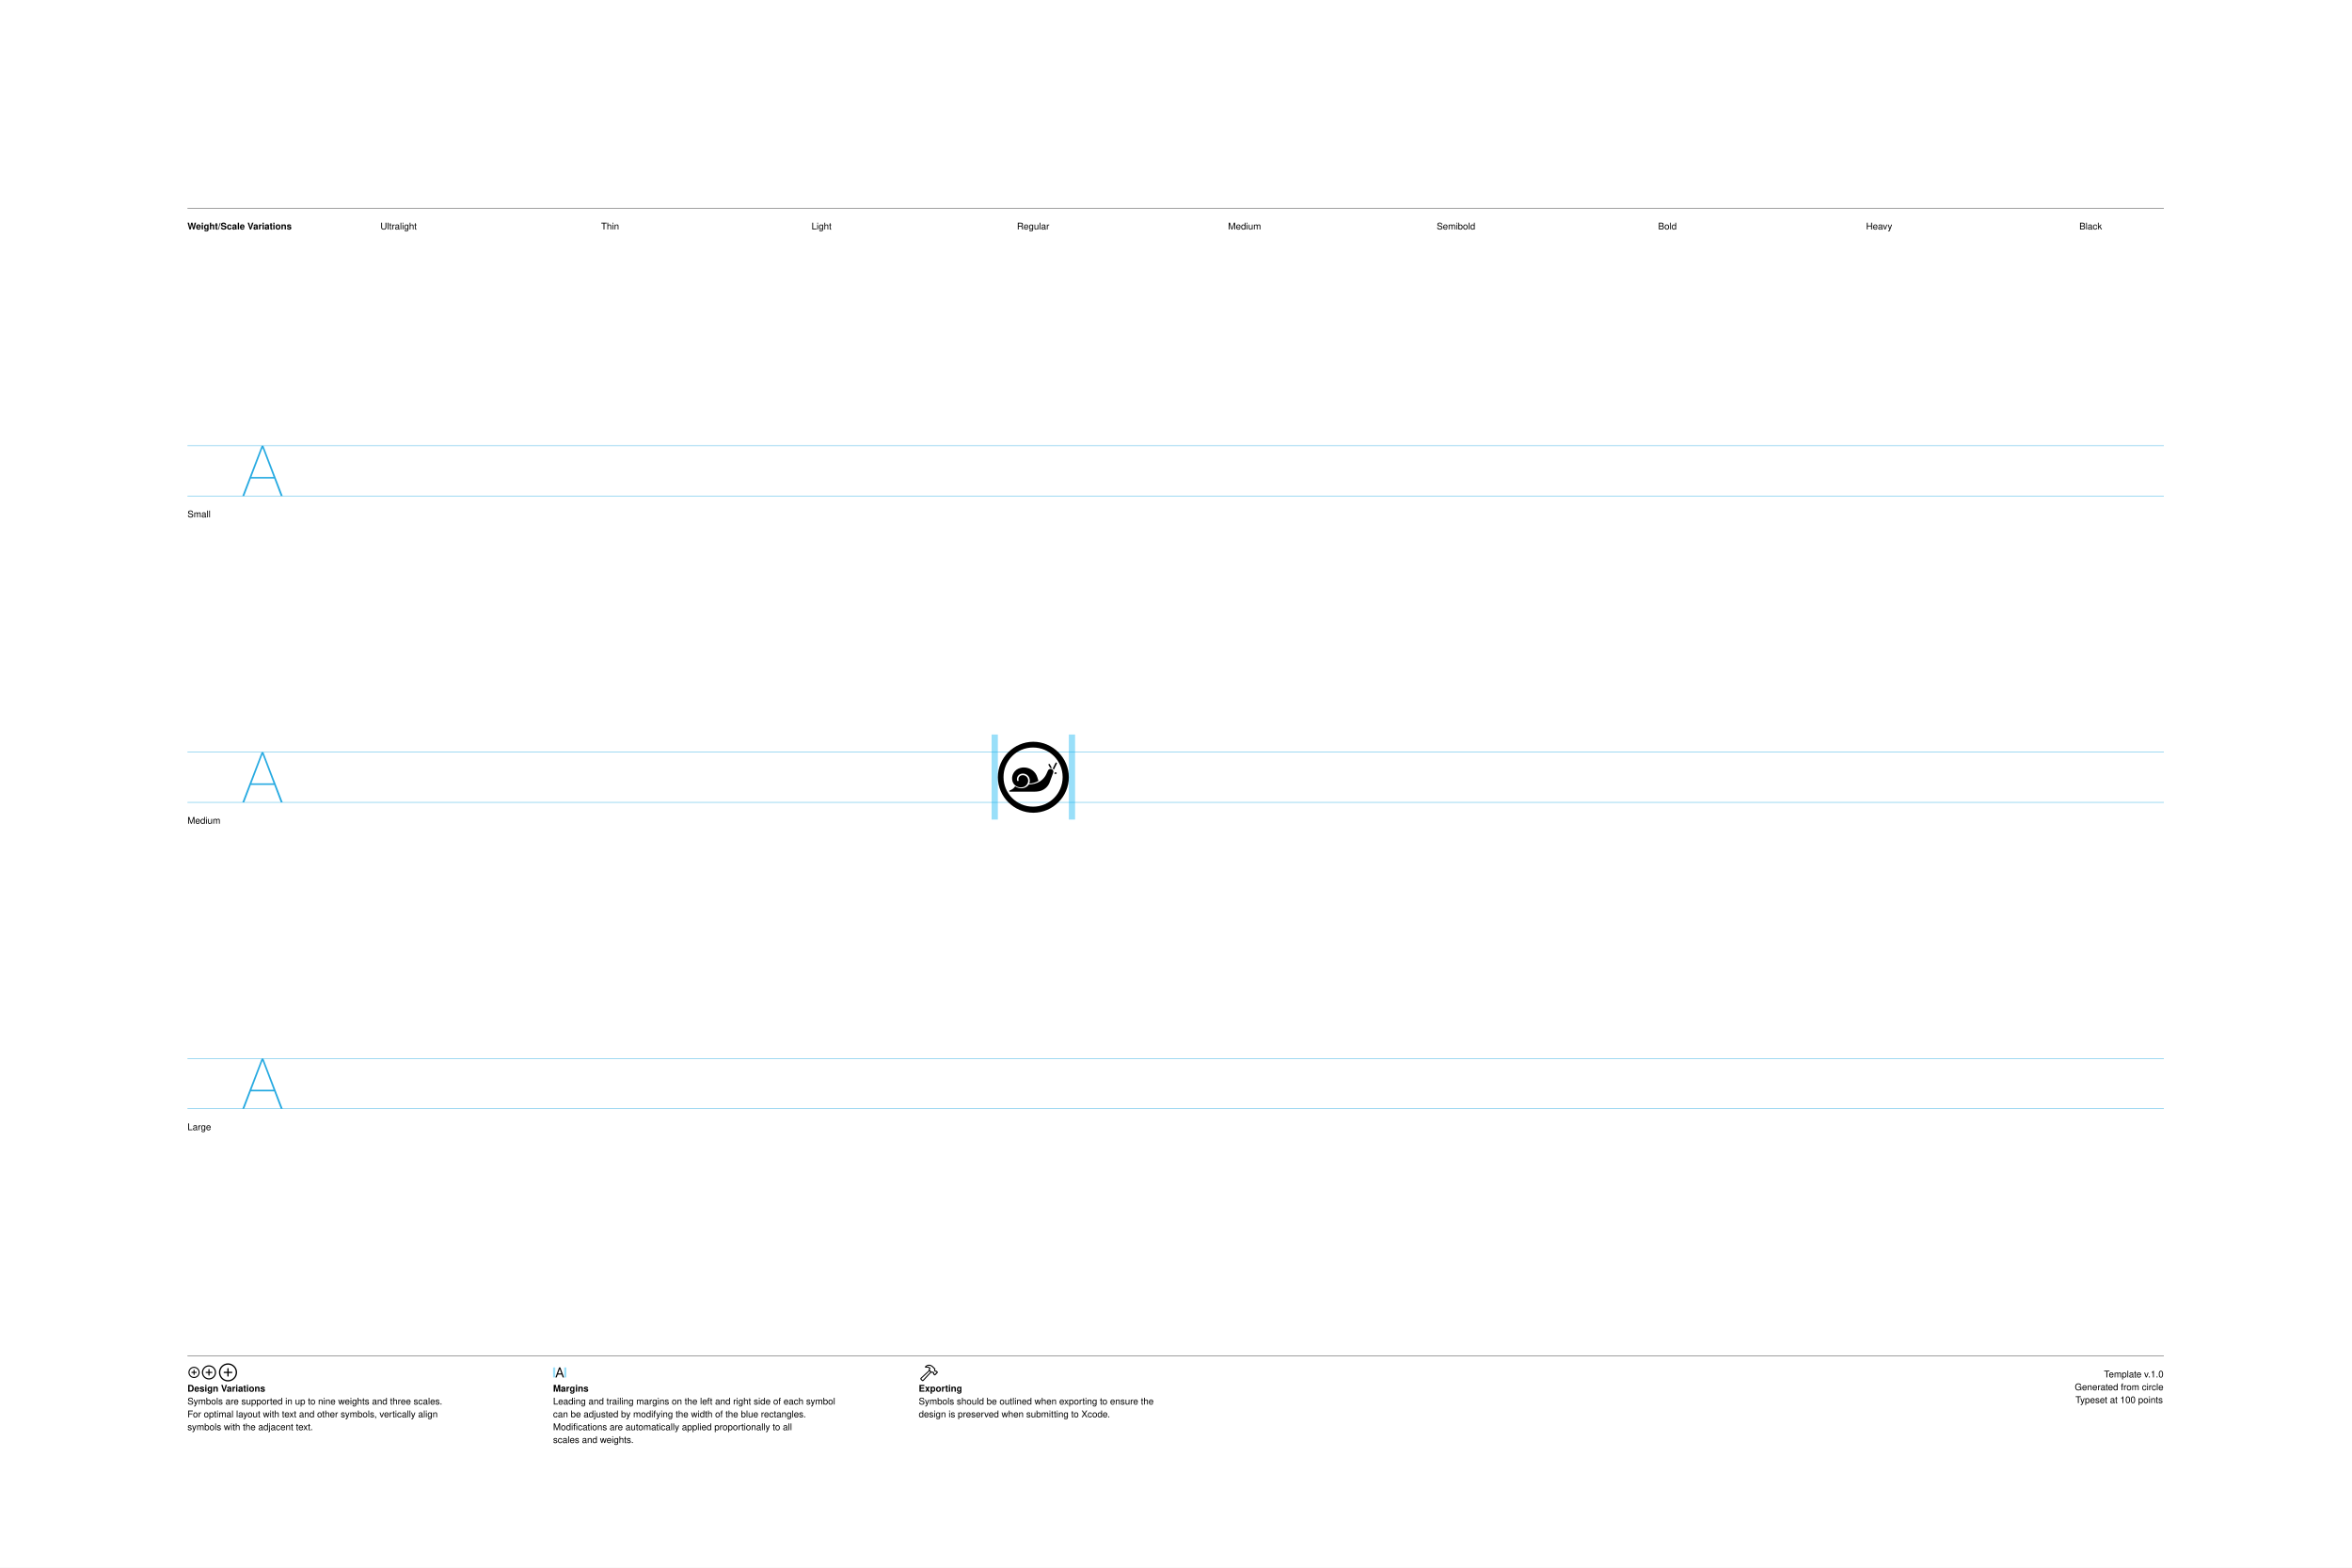
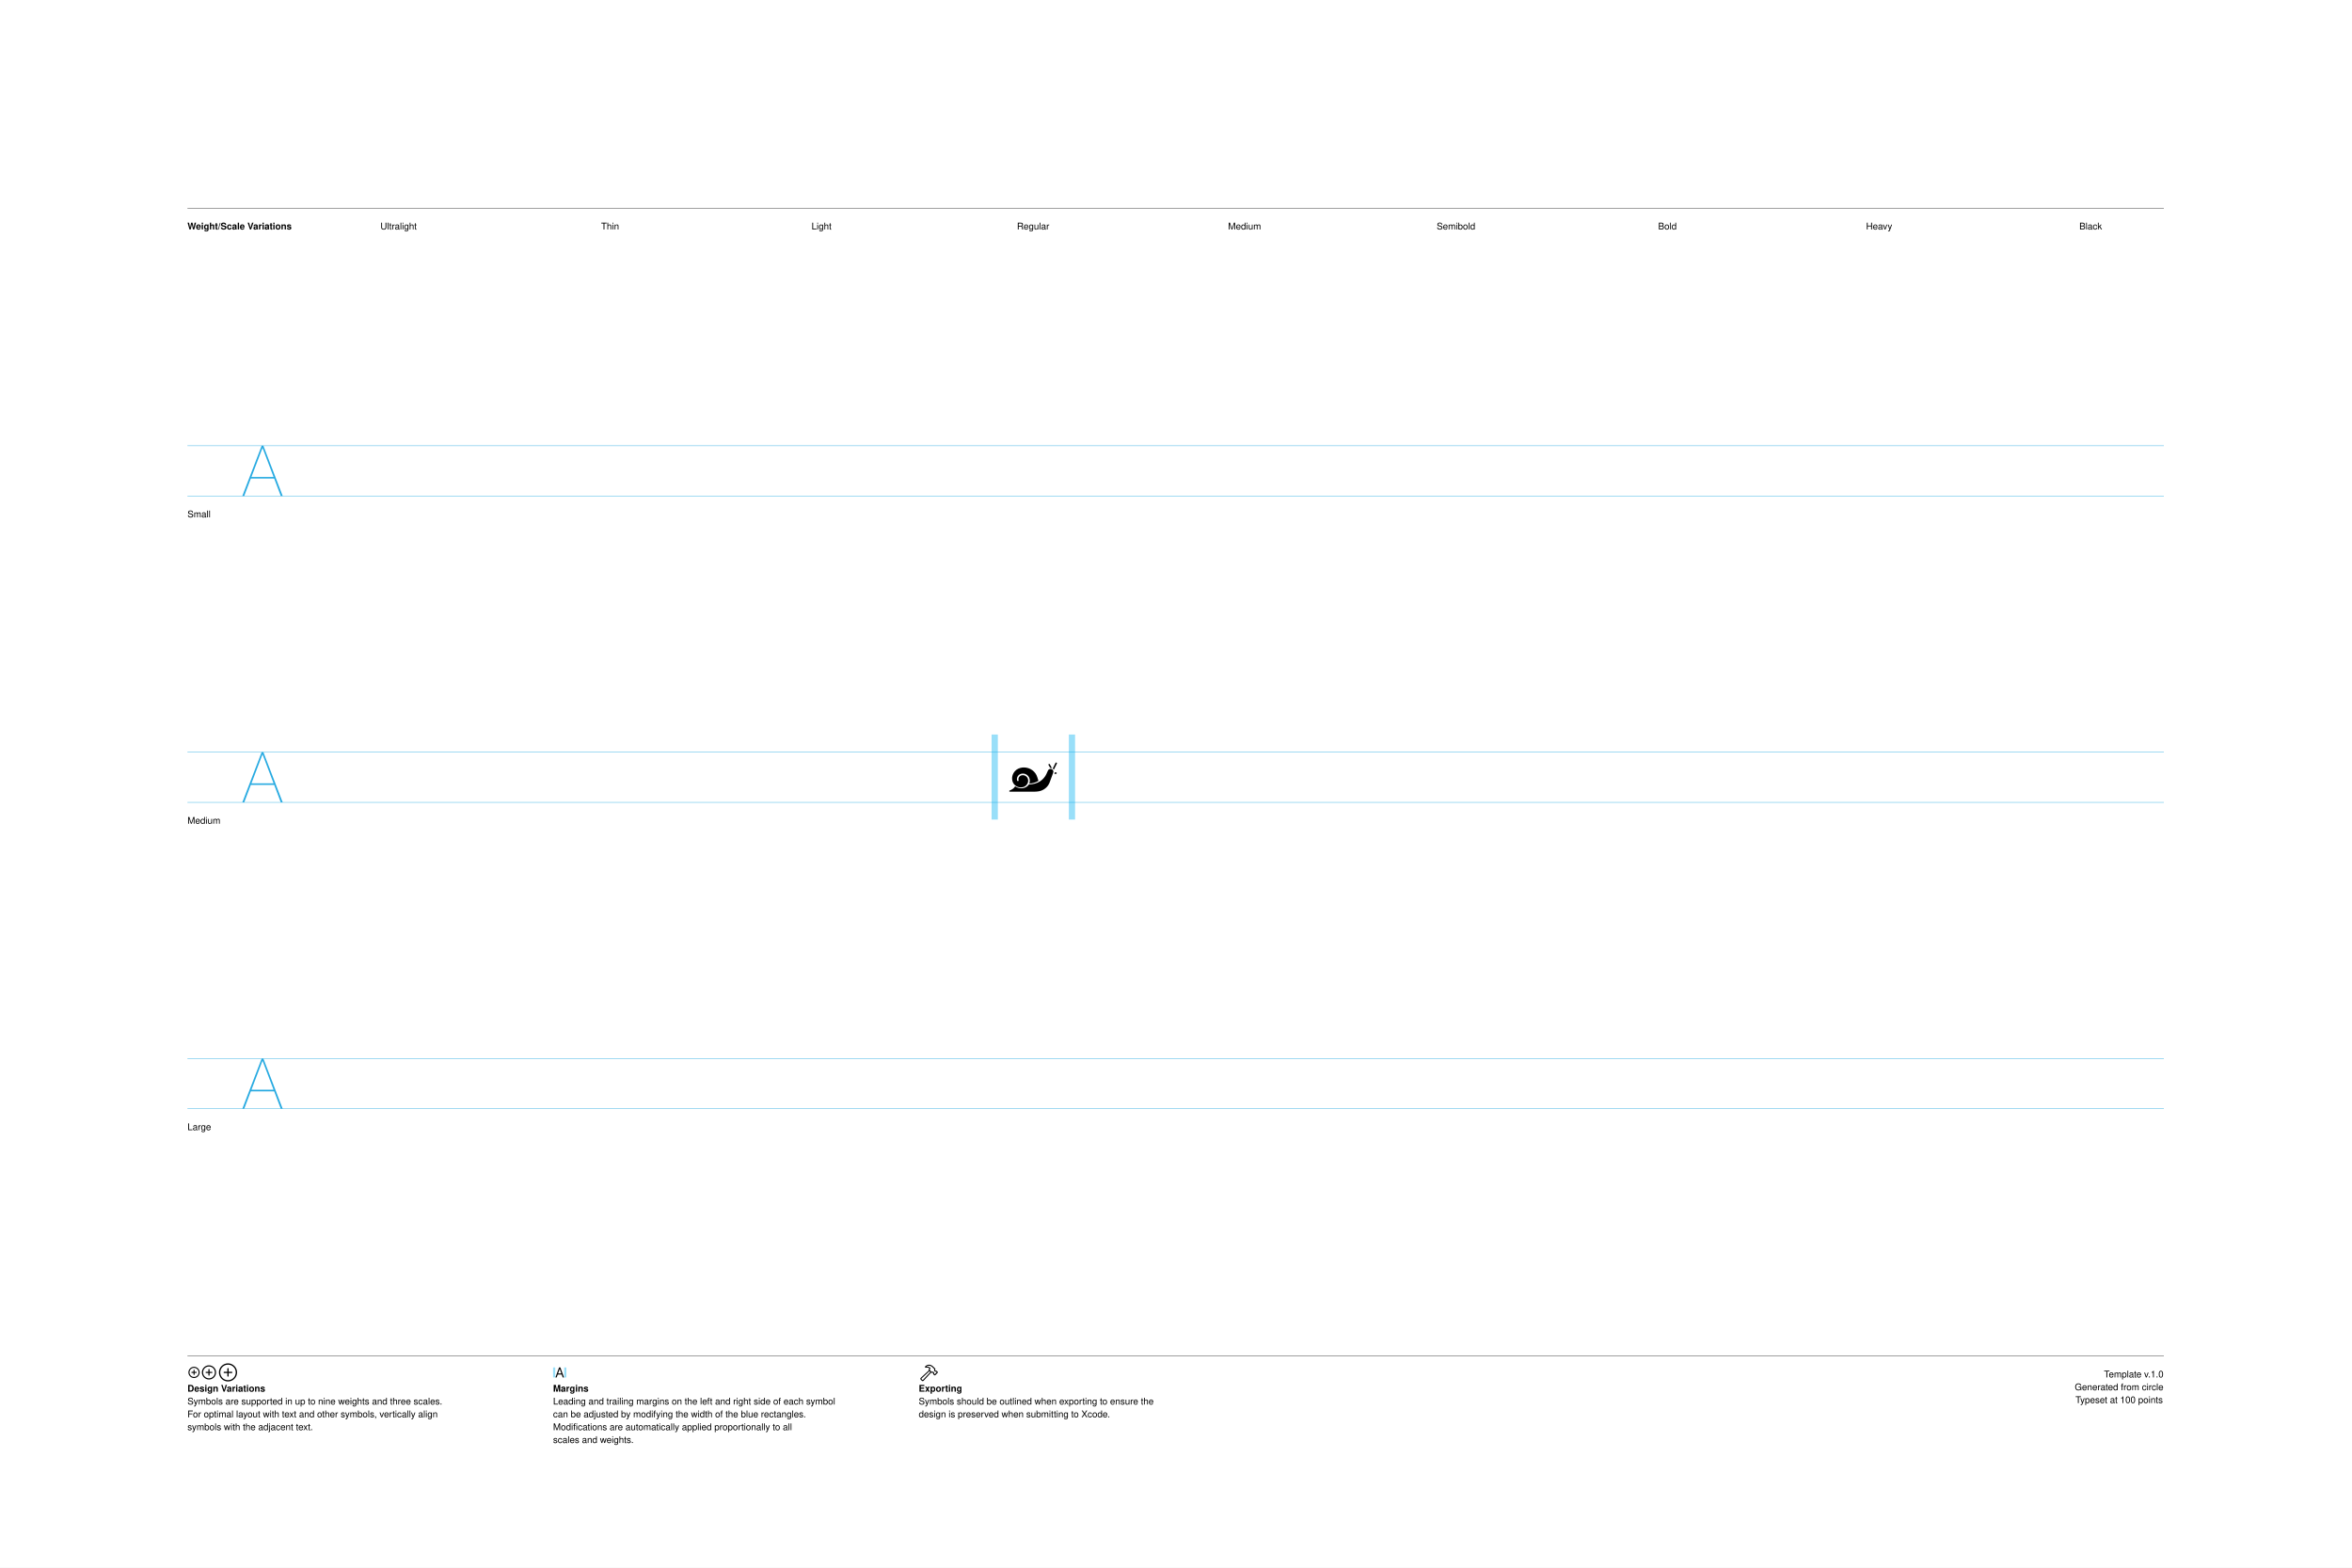
<svg xmlns="http://www.w3.org/2000/svg" width="3300px" height="2200px" viewBox="0 0 3300 2200" version="1.1">
  <g id="Page-1" stroke="none" stroke-width="1" fill="none" fill-rule="evenodd">
    <g id="filter">
      <g id="Notes">
        <rect id="artboard" fill="#FFFFFF" fill-rule="nonzero" x="0" y="0" width="3300" height="2200" />
        <line x1="263" y1="292" x2="3036" y2="292" id="Path" stroke="#000000" stroke-width="0.5" />
        <text id="Weight/Scale-Variations" fill="#000000" font-family="Helvetica-Bold, Helvetica" font-size="13" font-weight="bold">
          <tspan x="263" y="322">Weight/Scale Variations</tspan>
        </text>
        <text id="Ultralight" fill="#000000" font-family="Helvetica" font-size="13" font-weight="normal">
          <tspan x="533.711" y="322">Ultralight</tspan>
        </text>
        <text id="Thin" fill="#000000" font-family="Helvetica" font-size="13" font-weight="normal">
          <tspan x="843.422" y="322">Thin</tspan>
        </text>
        <text id="Light" fill="#000000" font-family="Helvetica" font-size="13" font-weight="normal">
          <tspan x="1138.63" y="322">Light</tspan>
        </text>
        <text id="Regular" fill="#000000" font-family="Helvetica" font-size="13" font-weight="normal">
          <tspan x="1426.84" y="322">Regular</tspan>
        </text>
        <text id="Medium" fill="#000000" font-family="Helvetica" font-size="13" font-weight="normal">
          <tspan x="1723.06" y="322">Medium</tspan>
        </text>
        <text id="Semibold" fill="#000000" font-family="Helvetica" font-size="13" font-weight="normal">
          <tspan x="2015.77" y="322">Semibold</tspan>
        </text>
        <text id="Bold" fill="#000000" font-family="Helvetica" font-size="13" font-weight="normal">
          <tspan x="2326.48" y="322">Bold</tspan>
        </text>
        <text id="Heavy" fill="#000000" font-family="Helvetica" font-size="13" font-weight="normal">
          <tspan x="2618.19" y="322">Heavy</tspan>
        </text>
        <text id="Black" fill="#000000" font-family="Helvetica" font-size="13" font-weight="normal">
          <tspan x="2917.4" y="322">Black</tspan>
        </text>
        <line x1="263" y1="1903" x2="3036" y2="1903" id="Path" stroke="#000000" stroke-width="0.5" />
        <g id="Group" transform="translate(264, 1918)" fill="#000000" fill-rule="nonzero">
          <path d="M8.248,15.83 C12.555,15.83 16.139,12.256 16.139,7.949 C16.139,3.643 12.545,0.068 8.238,0.068 C3.941,0.068 0.367,3.643 0.367,7.949 C0.367,12.256 3.951,15.83 8.248,15.83 Z M8.248,14.346 C4.703,14.346 1.871,11.504 1.871,7.949 C1.871,4.394 4.693,1.553 8.238,1.553 C11.793,1.553 14.635,4.394 14.645,7.949 C14.654,11.504 11.803,14.346 8.248,14.346 Z M8.229,11.572 C8.697,11.572 8.971,11.26 8.971,10.742 L8.971,8.682 L11.197,8.682 C11.695,8.682 12.037,8.428 12.037,7.959 C12.037,7.48 11.715,7.217 11.197,7.217 L8.971,7.217 L8.971,4.99 C8.971,4.473 8.697,4.15 8.229,4.15 C7.76,4.15 7.506,4.492 7.506,4.99 L7.506,7.217 L5.299,7.217 C4.781,7.217 4.449,7.48 4.449,7.959 C4.449,8.428 4.801,8.682 5.299,8.682 L7.506,8.682 L7.506,10.742 C7.506,11.24 7.76,11.572 8.229,11.572 Z" id="Shape" />
        </g>
        <g id="Group" transform="translate(282.506, 1915)" fill="#000000" fill-rule="nonzero">
          <path d="M10.709,20.91 C16.158,20.91 20.67,16.398 20.67,10.949 C20.67,5.51 16.148,0.988 10.699,0.988 C5.26,0.988 0.748,5.51 0.748,10.949 C0.748,16.398 5.27,20.91 10.709,20.91 Z M10.709,19.25 C6.1,19.25 2.418,15.559 2.418,10.949 C2.418,6.35 6.09,2.648 10.699,2.648 C15.309,2.648 19,6.35 19.01,10.949 C19.02,15.559 15.318,19.25 10.709,19.25 Z M10.69,15.588 C11.207,15.588 11.52,15.227 11.52,14.66 L11.52,11.77 L14.576,11.77 C15.123,11.77 15.504,11.486 15.504,10.969 C15.504,10.441 15.143,10.139 14.576,10.139 L11.52,10.139 L11.52,7.072 C11.52,6.496 11.207,6.144 10.69,6.144 C10.172,6.144 9.879,6.516 9.879,7.072 L9.879,10.139 L6.832,10.139 C6.266,10.139 5.895,10.441 5.895,10.969 C5.895,11.486 6.285,11.77 6.832,11.77 L9.879,11.77 L9.879,14.66 C9.879,15.207 10.172,15.588 10.69,15.588 Z" id="Shape" />
        </g>
        <g id="Group" transform="translate(306.924, 1913)" fill="#000000" fill-rule="nonzero">
          <path d="M12.971,25.674 C19.934,25.674 25.695,19.922 25.695,12.959 C25.695,5.996 19.924,0.244 12.961,0.244 C6.008,0.244 0.256,5.996 0.256,12.959 C0.256,19.922 6.018,25.674 12.971,25.674 Z M12.971,23.857 C6.936,23.857 2.082,18.994 2.082,12.959 C2.082,6.924 6.926,2.061 12.961,2.061 C19.006,2.061 23.859,6.924 23.869,12.959 C23.879,18.994 19.016,23.857 12.971,23.857 Z M12.951,18.936 C13.518,18.936 13.869,18.545 13.869,17.939 L13.869,13.867 L18.107,13.867 C18.693,13.867 19.113,13.535 19.113,12.979 C19.113,12.402 18.723,12.061 18.107,12.061 L13.869,12.061 L13.869,7.812 C13.869,7.197 13.518,6.807 12.951,6.807 C12.385,6.807 12.062,7.217 12.062,7.812 L12.062,12.061 L7.834,12.061 C7.219,12.061 6.809,12.402 6.809,12.979 C6.809,13.535 7.238,13.867 7.834,13.867 L12.062,13.867 L12.062,17.939 C12.062,18.525 12.385,18.936 12.951,18.936 Z" id="Shape" />
        </g>
        <text id="Design-Variations" fill="#000000" font-family="Helvetica-Bold, Helvetica" font-size="13" font-weight="bold">
          <tspan x="263" y="1953">Design Variations</tspan>
        </text>
        <text id="Symbols-are-supported-in-up-to-nine-weights-and-three-scales." fill="#000000" font-family="Helvetica" font-size="13" font-weight="normal">
          <tspan x="263" y="1971">Symbols are supported in up to nine weights and three scales.</tspan>
        </text>
        <text id="For-optimal-layout-with-text-and-other-symbols,-vertically-align" fill="#000000" font-family="Helvetica" font-size="13" font-weight="normal">
          <tspan x="263" y="1989">For optimal layout with text and other symbols, vertically align</tspan>
        </text>
        <text id="symbols-with-the-adjacent-text." fill="#000000" font-family="Helvetica" font-size="13" font-weight="normal">
          <tspan x="263" y="2007">symbols with the adjacent text.</tspan>
        </text>
        <rect id="Rectangle" fill="#00AEEF" fill-rule="nonzero" opacity="0.4" x="776" y="1919" width="3" height="14" />
        <g id="Group" transform="translate(779, 1918)" fill="#000000" fill-rule="nonzero">
          <path d="M10.527,15 L12.373,15 L7.178,0.908 L5.439,0.908 L0.244,15 L2.09,15 L3.506,10.967 L9.111,10.967 L10.527,15 Z M6.279,3.047 L6.338,3.047 L8.594,9.473 L4.023,9.473 L6.279,3.047 Z" id="Shape" />
        </g>
        <rect id="Rectangle" fill="#00AEEF" fill-rule="nonzero" opacity="0.4" x="791.617" y="1919" width="3" height="14" />
        <text id="Margins" fill="#000000" font-family="Helvetica-Bold, Helvetica" font-size="13" font-weight="bold">
          <tspan x="776" y="1953">Margins</tspan>
        </text>
        <text id="Leading-and-trailing-margins-on-the-left-and-right-side-of-each-symbol" fill="#000000" font-family="Helvetica" font-size="13" font-weight="normal">
          <tspan x="776" y="1971">Leading and trailing margins on the left and right side of each symbol</tspan>
        </text>
        <text id="can-be-adjusted-by-modifying-the-width-of-the-blue-rectangles." fill="#000000" font-family="Helvetica" font-size="13" font-weight="normal">
          <tspan x="776" y="1989">can be adjusted by modifying the width of the blue rectangles.</tspan>
        </text>
        <text id="Modifications-are-automatically-applied-proportionally-to-all" fill="#000000" font-family="Helvetica" font-size="13" font-weight="normal">
          <tspan x="776" y="2007">Modifications are automatically applied proportionally to all</tspan>
        </text>
        <text id="scales-and-weights." fill="#000000" font-family="Helvetica" font-size="13" font-weight="normal">
          <tspan x="776" y="2025">scales and weights.</tspan>
        </text>
        <g id="Group" transform="translate(1291, 1915)" fill="#000000" fill-rule="nonzero">
          <path d="M0.832,21.115 L2.375,22.658 C3.225,23.488 4.191,23.42 5.061,22.463 L15.275,11.34 C15.705,11.633 16.096,11.623 16.564,11.525 L17.609,11.311 L18.303,12.004 L18.254,12.521 C18.186,13.049 18.352,13.469 18.85,13.967 L19.66,14.777 C20.168,15.285 20.822,15.314 21.301,14.836 L24.553,11.584 C25.031,11.105 25.012,10.451 24.504,9.943 L23.684,9.123 C23.186,8.625 22.775,8.449 22.238,8.527 L21.711,8.586 L21.057,7.922 L21.34,6.779 C21.486,6.213 21.34,5.744 20.715,5.139 L18.303,2.746 C14.758,-0.779 10.227,-0.672 7.111,2.463 C6.691,2.893 6.643,3.478 6.916,3.908 C7.15,4.279 7.629,4.504 8.273,4.338 C9.787,3.957 11.301,4.074 12.785,5.08 L12.16,6.662 C11.926,7.248 11.945,7.727 12.18,8.166 L1.018,18.439 C0.08,19.309 -0.027,20.256 0.832,21.115 Z M8.674,2.853 C11.34,0.861 14.65,1.174 17.053,3.586 L19.68,6.193 C19.914,6.428 19.943,6.613 19.885,6.906 L19.504,8.469 L21.076,10.041 L22.043,9.953 C22.326,9.924 22.414,9.943 22.639,10.168 L23.264,10.793 L20.51,13.537 L19.885,12.922 C19.66,12.697 19.641,12.6 19.67,12.316 L19.758,11.359 L18.195,9.797 L16.574,10.109 C16.291,10.168 16.145,10.168 15.91,9.924 L13.732,7.746 C13.508,7.512 13.479,7.375 13.605,7.053 L14.553,4.777 C12.951,3.244 10.842,2.394 8.801,3.049 C8.713,3.078 8.645,3.059 8.615,3.019 C8.586,2.971 8.586,2.922 8.674,2.853 Z M2.102,20.412 C1.613,19.914 1.789,19.611 2.121,19.309 L13.078,9.191 L14.309,10.422 L4.152,21.35 C3.85,21.682 3.469,21.779 3.068,21.379 L2.102,20.412 Z" id="Shape" />
        </g>
        <text id="Exporting" fill="#000000" font-family="Helvetica-Bold, Helvetica" font-size="13" font-weight="bold">
          <tspan x="1289" y="1953">Exporting</tspan>
        </text>
        <text id="Symbols-should-be-outlined-when-exporting-to-ensure-the" fill="#000000" font-family="Helvetica" font-size="13" font-weight="normal">
          <tspan x="1289" y="1971">Symbols should be outlined when exporting to ensure the</tspan>
        </text>
        <text id="design-is-preserved-when-submitting-to-Xcode." fill="#000000" font-family="Helvetica" font-size="13" font-weight="normal">
          <tspan x="1289" y="1989">design is preserved when submitting to Xcode.</tspan>
        </text>
        <text id="Template-v.1.0" fill="#000000" font-family="Helvetica" font-size="13" font-weight="normal">
          <tspan x="2952" y="1933">Template v.1.0</tspan>
        </text>
        <text id="Generated-from-circle" fill="#000000" font-family="Helvetica" font-size="13" font-weight="normal">
          <tspan x="2911" y="1951">Generated from circle</tspan>
        </text>
        <text id="Typeset-at-100-points" fill="#000000" font-family="Helvetica" font-size="13" font-weight="normal">
          <tspan x="2912" y="1969">Typeset at 100 points</tspan>
        </text>
        <text id="Small" fill="#000000" font-family="Helvetica" font-size="13" font-weight="normal">
          <tspan x="263" y="726">Small</tspan>
        </text>
        <text id="Medium" fill="#000000" font-family="Helvetica" font-size="13" font-weight="normal">
          <tspan x="263" y="1156">Medium</tspan>
        </text>
        <text id="Large" fill="#000000" font-family="Helvetica" font-size="13" font-weight="normal">
          <tspan x="263" y="1586">Large</tspan>
        </text>
      </g>
      <g id="Guides" transform="translate(263, 625)">
        <g id="H-reference" transform="translate(76, 0)" fill="#27AAE1" fill-rule="nonzero">
          <path d="M54.932,71 L57.666,71 L30.566,0.541 L28.076,0.541 L0.977,71 L3.662,71 L12.94,46.537 L45.703,46.537 L54.932,71 Z M29.199,3.91 L29.443,3.91 L44.824,44.291 L13.818,44.291 L29.199,3.91 Z" id="Shape" />
        </g>
        <line x1="0" y1="71" x2="2773" y2="71" id="Baseline-S" stroke="#27AAE1" stroke-width="0.577" />
        <line x1="0" y1="0.541" x2="2773" y2="0.541" id="Capline-S" stroke="#27AAE1" stroke-width="0.577" />
        <g id="H-reference" transform="translate(76, 430)" fill="#27AAE1" fill-rule="nonzero">
          <path d="M54.932,71 L57.666,71 L30.566,0.541 L28.076,0.541 L0.977,71 L3.662,71 L12.94,46.537 L45.703,46.537 L54.932,71 Z M29.199,3.91 L29.443,3.91 L44.824,44.291 L13.818,44.291 L29.199,3.91 Z" id="Shape" />
        </g>
        <line x1="0" y1="501" x2="2773" y2="501" id="Baseline-M" stroke="#27AAE1" stroke-width="0.577" />
        <line x1="0" y1="430.54" x2="2773" y2="430.54" id="Capline-M" stroke="#27AAE1" stroke-width="0.577" />
        <g id="H-reference" transform="translate(76, 860)" fill="#27AAE1" fill-rule="nonzero">
          <path d="M54.932,71 L57.666,71 L30.566,0.541 L28.076,0.541 L0.977,71 L3.662,71 L12.94,46.537 L45.703,46.537 L54.932,71 Z M29.199,3.91 L29.443,3.91 L44.824,44.291 L13.818,44.291 L29.199,3.91 Z" id="Shape" />
        </g>
        <line x1="0" y1="931" x2="2773" y2="931" id="Baseline-L" stroke="#27AAE1" stroke-width="0.577" />
        <line x1="0" y1="860.54" x2="2773" y2="860.54" id="Capline-L" stroke="#27AAE1" stroke-width="0.577" />
        <rect id="left-margin" fill="#00AEEF" fill-rule="nonzero" opacity="0.4" x="1128.3" y="405.79" width="8.74" height="119.336" />
        <rect id="right-margin" fill="#00AEEF" fill-rule="nonzero" opacity="0.4" x="1236.65" y="405.79" width="8.74" height="119.336" />
      </g>
      <g id="Symbols" transform="translate(1399, 1040)" fill="#000000" fill-rule="nonzero">
        <g id="Regular-M" transform="translate(0.3, 0)">
-           <path d="M50.545,100.551 C77.791,100.551 100.35,77.992 100.35,50.746 C100.35,23.549 77.742,0.941 50.496,0.941 C23.299,0.941 0.74,23.549 0.74,50.746 C0.74,77.992 23.348,100.551 50.545,100.551 Z M50.155,92.008 C27.108,92.008 8.7,73.551 8.7,50.504 C8.7,27.506 27.059,9 50.106,9 C73.153,9 91.61,27.506 91.659,50.504 C91.708,73.551 73.202,92.008 50.155,92.008 Z" id="Shape" />
          <g id="np_snail_784158_000000" transform="translate(16.7, 30)">
            <path d="M19.547,34.548 C21.97,33.897 24.027,32.312 25.275,30.149 L25.348,30.077 C25.348,30.077 25.348,30.006 25.422,30.006 C26.596,27.914 26.889,25.464 26.231,23.157 C25.129,19.333 21.088,17.026 17.125,18.108 C15.657,18.467 14.409,19.405 13.673,20.702 C12.937,21.999 12.718,23.516 13.161,24.885 C13.307,25.464 13.015,26.038 12.425,26.182 C11.836,26.325 11.25,26.038 11.104,25.459 C10.514,23.44 10.811,21.42 11.84,19.62 C12.868,17.816 14.555,16.519 16.612,15.944 C21.682,14.576 26.967,17.529 28.438,22.506 C29.101,24.813 29.028,27.263 28.145,29.499 C32.698,29.499 37.178,28.201 41,25.823 L39.524,21.061 C37.101,12.552 29.243,7 20.576,7 C18.885,7 17.124,7.215 15.36,7.722 C11.392,8.804 8.014,11.326 6.034,14.863 C3.977,18.395 3.465,22.434 4.567,26.33 C6.327,32.6 13.084,36.348 19.548,34.548 L19.547,34.548 Z" id="Path" />
            <path d="M61.757,11.524 C61.313,10.438 60.42,9.567 59.232,9.207 C57.225,8.553 55.144,9.495 54.33,11.38 L52.322,15.87 C50.463,20 47.494,23.548 43.702,26.154 L43.406,26.375 C38.8,29.346 33.227,30.865 27.654,30.721 C26.095,33.182 23.64,34.922 20.744,35.72 C19.482,36.081 18.145,36.225 16.883,36.225 C13.761,36.225 10.713,35.211 8.262,33.471 C6.777,36.298 3.73,38.106 0.534,39.408 C-0.358,39.769 -0.062,41 0.904,41 L35.308,41 C37.463,41 39.618,40.784 41.699,40.419 C48.46,39.188 54.181,34.481 56.632,28.251 L61.687,14.342 C62.052,13.481 62.126,12.466 61.756,11.524 L61.757,11.524 Z" id="Path" />
            <path d="M62.677,10 C63.239,8.927 64.429,6.637 66.877,1.555 C67.156,1.057 66.947,0.411 66.389,0.126 C65.901,-0.159 65.269,0.054 64.99,0.625 C63.522,3.702 61.841,7.065 61,8.637 C61.627,8.998 62.189,9.426 62.677,10 L62.677,10 Z" id="Path" />
            <path d="M59.584,7.864 C59.722,7.932 59.861,7.932 60,8 L56.934,2.532 C56.657,2.056 56.028,1.847 55.542,2.124 C55.057,2.396 54.844,3.013 55.126,3.49 L57.424,7.523 C58.122,7.591 58.89,7.66 59.584,7.864 Z" id="Path" />
            <path d="M65.756,14 L63.829,14 C63.76,14.465 63.692,14.867 63.554,15.332 L63.28,16 L65.687,16 C66.24,16 66.72,15.535 66.72,15 C66.72,14.469 66.308,14 65.756,14 L65.756,14 Z" id="Path" />
          </g>
        </g>
      </g>
    </g>
  </g>
</svg>
